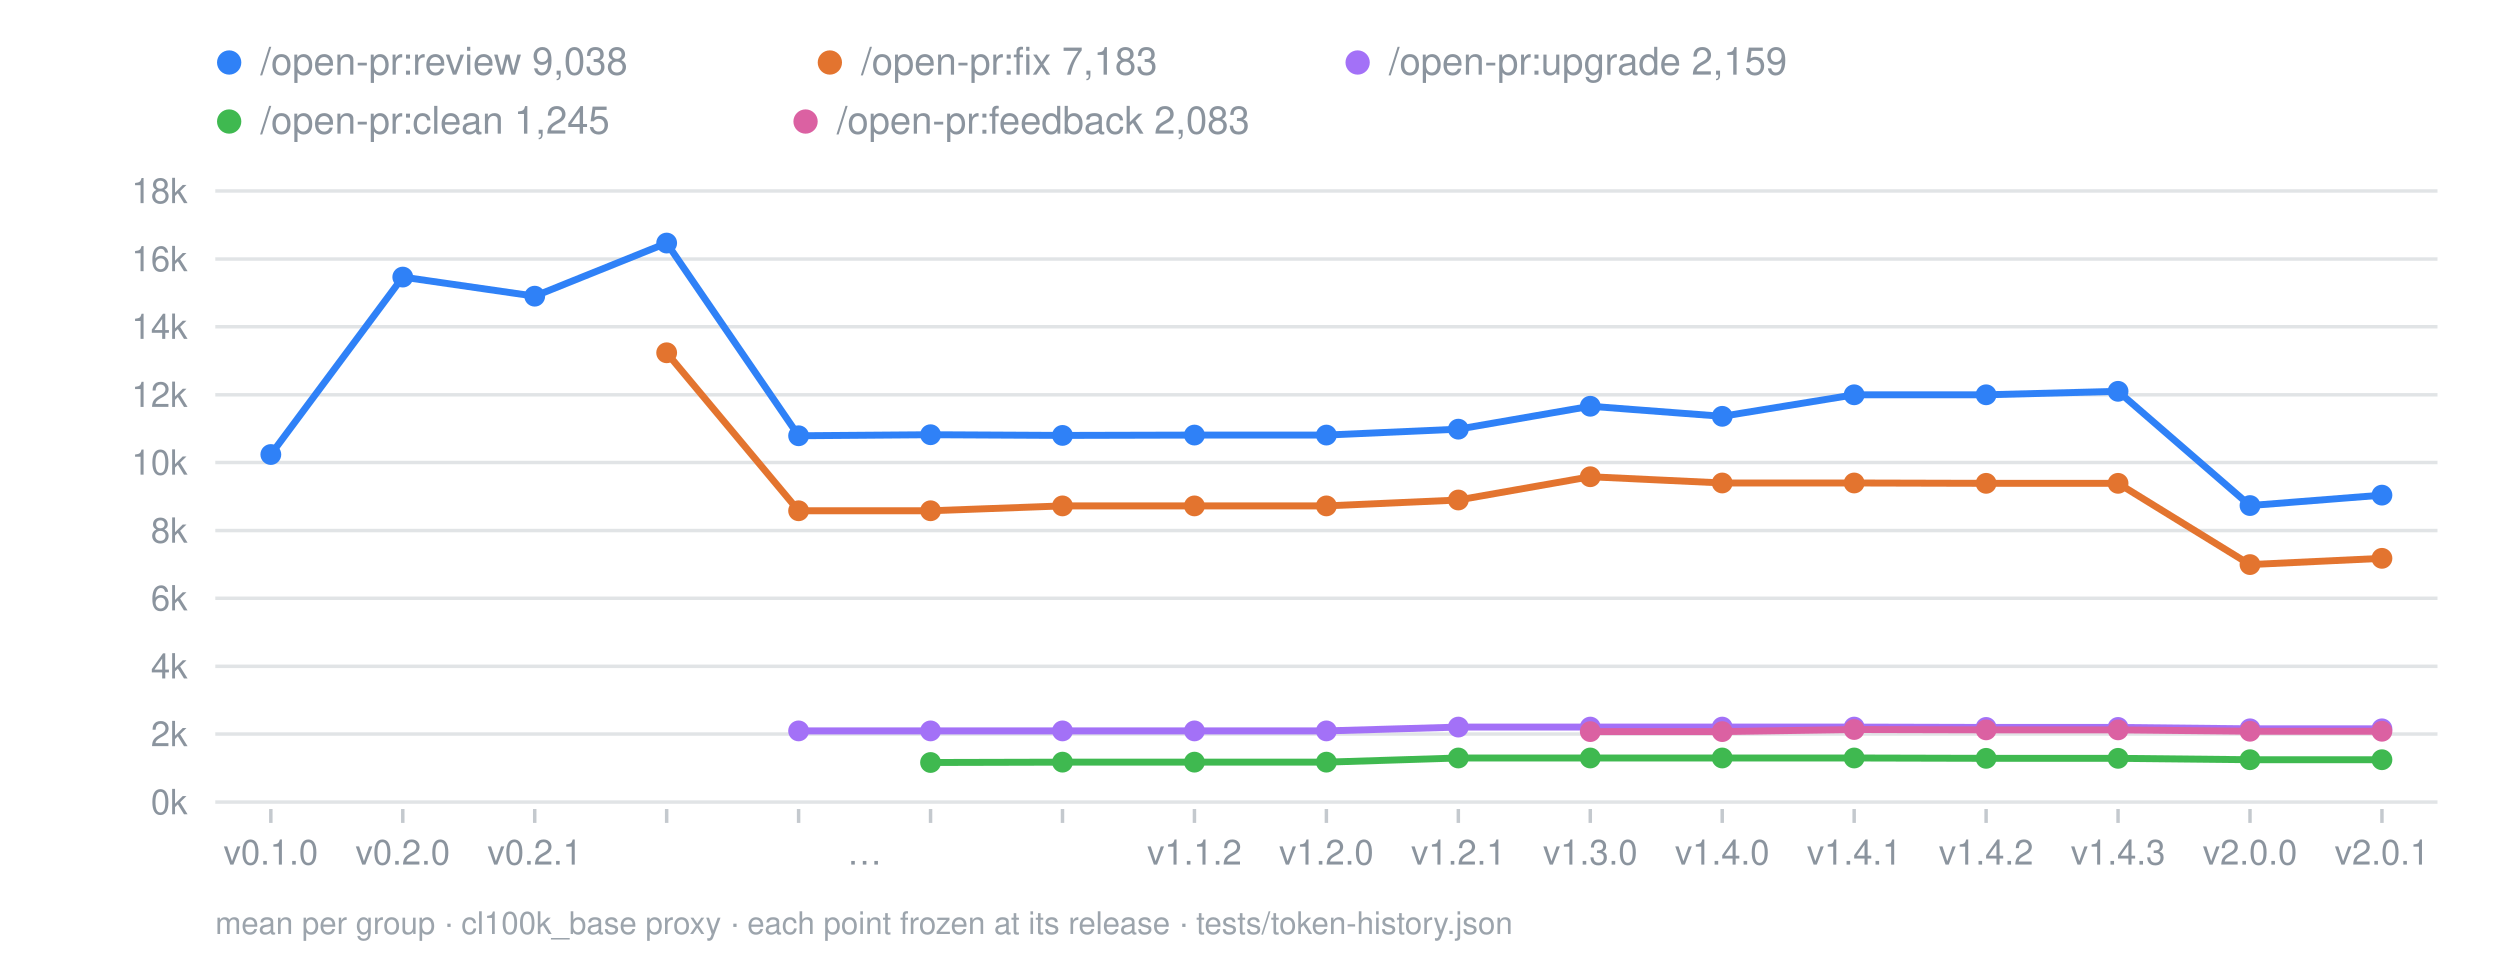
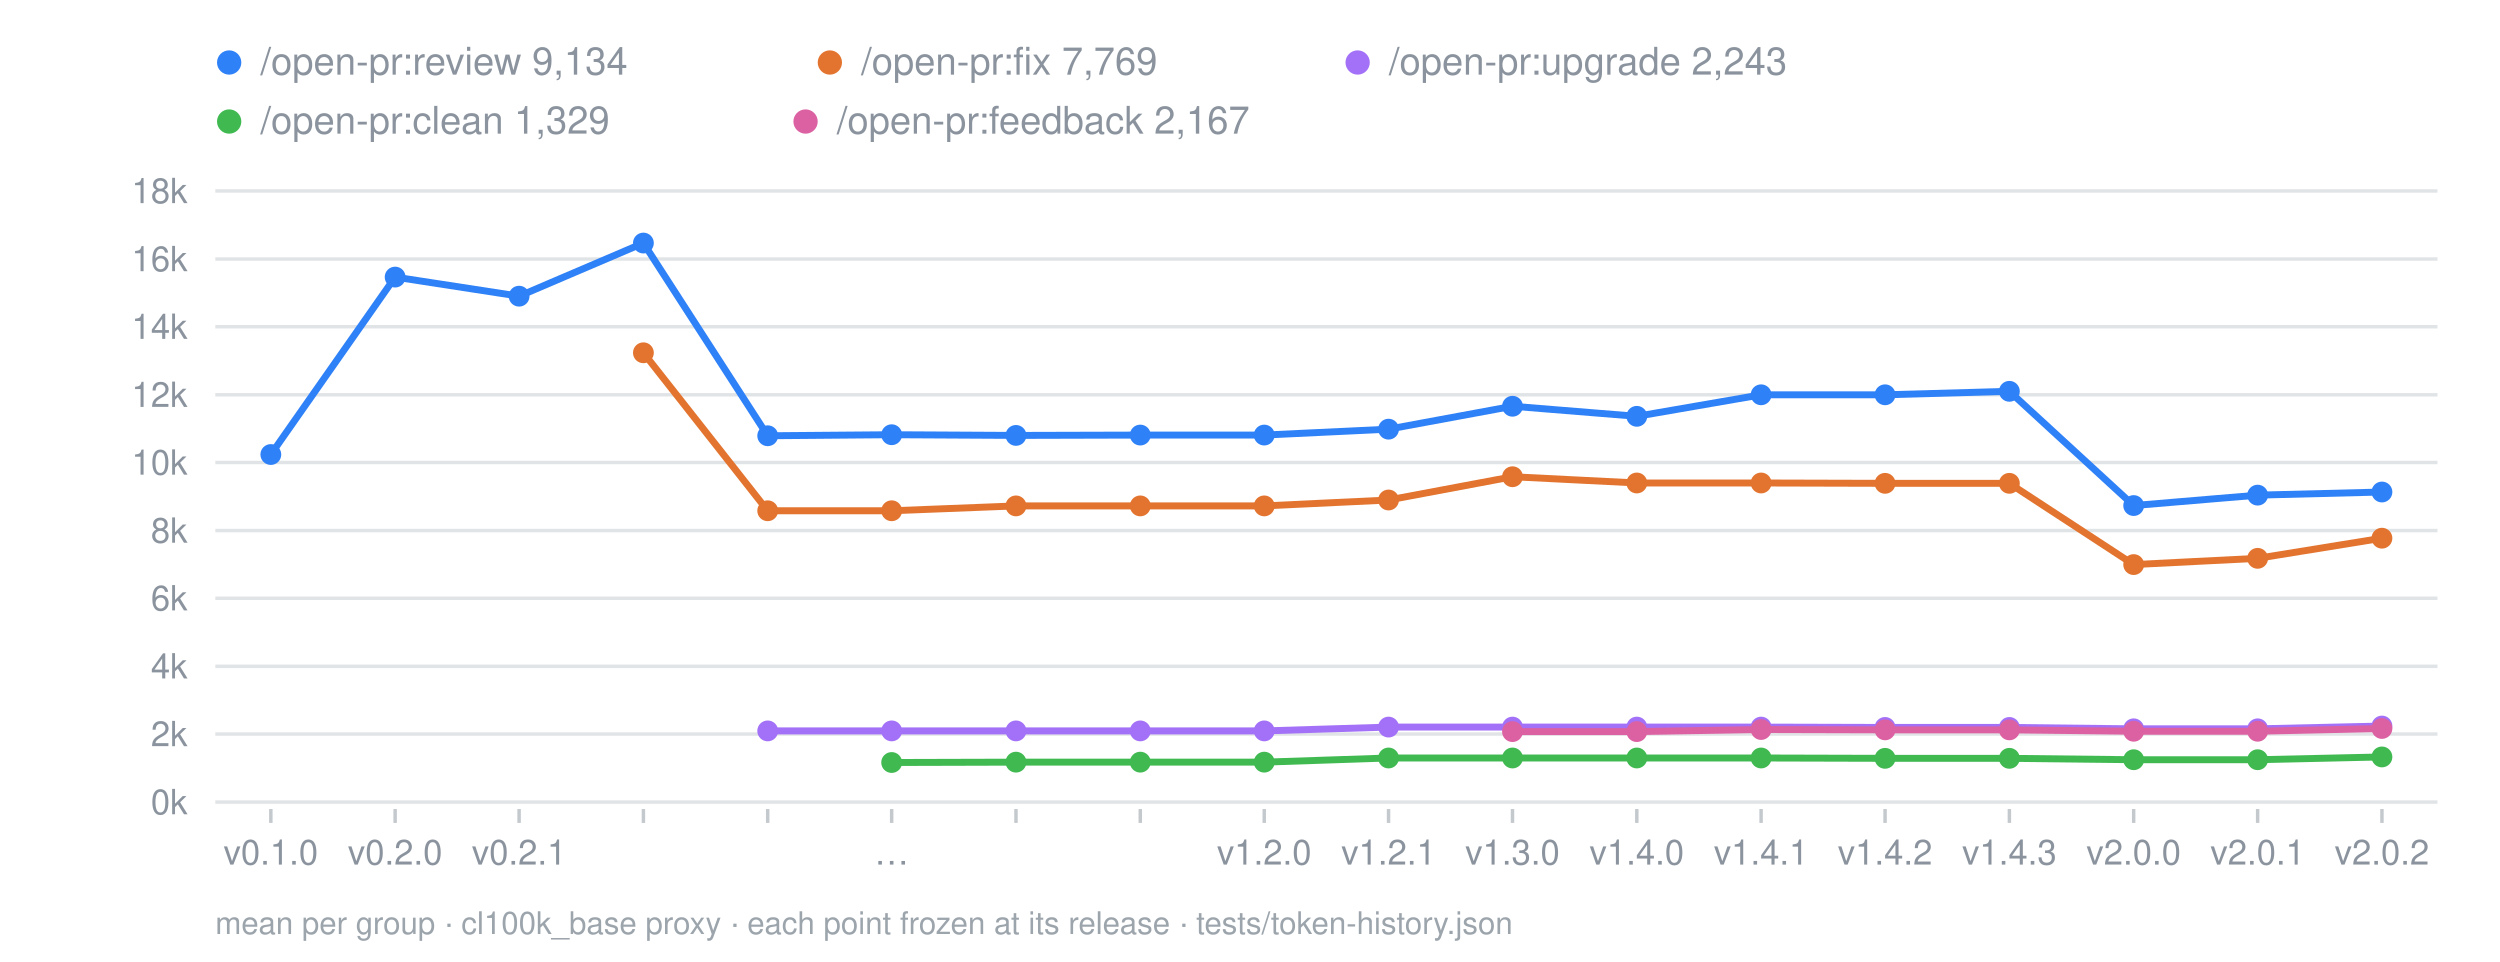
<svg xmlns="http://www.w3.org/2000/svg" viewBox="0 0 720 277" width="720" height="277" font-family="system-ui,-apple-system,Segoe UI,Helvetica,Arial,sans-serif" role="img" aria-label="Context cost per release, one line per command">
  <line x1="62" y1="231.0" x2="702" y2="231.0" stroke="#8b949e" stroke-opacity="0.25" />
  <text x="54" y="234.5" text-anchor="end" font-size="10" fill="#8b949e">0k</text>
  <line x1="62" y1="211.4" x2="702" y2="211.4" stroke="#8b949e" stroke-opacity="0.25" />
  <text x="54" y="214.9" text-anchor="end" font-size="10" fill="#8b949e">2k</text>
  <line x1="62" y1="191.9" x2="702" y2="191.9" stroke="#8b949e" stroke-opacity="0.25" />
  <text x="54" y="195.4" text-anchor="end" font-size="10" fill="#8b949e">4k</text>
  <line x1="62" y1="172.3" x2="702" y2="172.3" stroke="#8b949e" stroke-opacity="0.25" />
  <text x="54" y="175.8" text-anchor="end" font-size="10" fill="#8b949e">6k</text>
  <line x1="62" y1="152.8" x2="702" y2="152.8" stroke="#8b949e" stroke-opacity="0.25" />
  <text x="54" y="156.3" text-anchor="end" font-size="10" fill="#8b949e">8k</text>
  <line x1="62" y1="133.2" x2="702" y2="133.2" stroke="#8b949e" stroke-opacity="0.25" />
  <text x="54" y="136.7" text-anchor="end" font-size="10" fill="#8b949e">10k</text>
  <line x1="62" y1="113.7" x2="702" y2="113.7" stroke="#8b949e" stroke-opacity="0.25" />
  <text x="54" y="117.2" text-anchor="end" font-size="10" fill="#8b949e">12k</text>
  <line x1="62" y1="94.1" x2="702" y2="94.1" stroke="#8b949e" stroke-opacity="0.25" />
  <text x="54" y="97.6" text-anchor="end" font-size="10" fill="#8b949e">14k</text>
  <line x1="62" y1="74.6" x2="702" y2="74.6" stroke="#8b949e" stroke-opacity="0.25" />
  <text x="54" y="78.1" text-anchor="end" font-size="10" fill="#8b949e">16k</text>
  <line x1="62" y1="55.0" x2="702" y2="55.0" stroke="#8b949e" stroke-opacity="0.25" />
  <text x="54" y="58.5" text-anchor="end" font-size="10" fill="#8b949e">18k</text>
  <line x1="78.0" y1="233.0" x2="78.0" y2="237.0" stroke="#8b949e" stroke-opacity="0.5" />
  <text x="78.0" y="249.0" text-anchor="middle" font-size="10" fill="#8b949e">v0.1.0</text>
-   <line x1="116.0" y1="233.0" x2="116.0" y2="237.0" stroke="#8b949e" stroke-opacity="0.5" />
-   <text x="116.0" y="249.0" text-anchor="middle" font-size="10" fill="#8b949e">v0.2.0</text>
-   <line x1="154.0" y1="233.0" x2="154.0" y2="237.0" stroke="#8b949e" stroke-opacity="0.5" />
-   <text x="154.0" y="249.0" text-anchor="middle" font-size="10" fill="#8b949e">v0.2.1</text>
-   <line x1="192.0" y1="233.0" x2="192.0" y2="237.0" stroke="#8b949e" stroke-opacity="0.5" />
-   <line x1="230.0" y1="233.0" x2="230.0" y2="237.0" stroke="#8b949e" stroke-opacity="0.5" />
-   <line x1="268.0" y1="233.0" x2="268.0" y2="237.0" stroke="#8b949e" stroke-opacity="0.5" />
-   <line x1="306.0" y1="233.0" x2="306.0" y2="237.0" stroke="#8b949e" stroke-opacity="0.5" />
-   <line x1="344.0" y1="233.0" x2="344.0" y2="237.0" stroke="#8b949e" stroke-opacity="0.5" />
-   <text x="344.0" y="249.0" text-anchor="middle" font-size="10" fill="#8b949e">v1.1.2</text>
-   <line x1="382.0" y1="233.0" x2="382.0" y2="237.0" stroke="#8b949e" stroke-opacity="0.5" />
-   <text x="382.0" y="249.0" text-anchor="middle" font-size="10" fill="#8b949e">v1.2.0</text>
-   <line x1="420.0" y1="233.0" x2="420.0" y2="237.0" stroke="#8b949e" stroke-opacity="0.5" />
-   <text x="420.0" y="249.0" text-anchor="middle" font-size="10" fill="#8b949e">v1.2.1</text>
-   <line x1="458.0" y1="233.0" x2="458.0" y2="237.0" stroke="#8b949e" stroke-opacity="0.5" />
-   <text x="458.0" y="249.0" text-anchor="middle" font-size="10" fill="#8b949e">v1.3.0</text>
-   <line x1="496.0" y1="233.0" x2="496.0" y2="237.0" stroke="#8b949e" stroke-opacity="0.5" />
-   <text x="496.0" y="249.0" text-anchor="middle" font-size="10" fill="#8b949e">v1.4.0</text>
-   <line x1="534.0" y1="233.0" x2="534.0" y2="237.0" stroke="#8b949e" stroke-opacity="0.5" />
-   <text x="534.0" y="249.0" text-anchor="middle" font-size="10" fill="#8b949e">v1.4.1</text>
-   <line x1="572.0" y1="233.0" x2="572.0" y2="237.0" stroke="#8b949e" stroke-opacity="0.5" />
-   <text x="572.0" y="249.0" text-anchor="middle" font-size="10" fill="#8b949e">v1.4.2</text>
-   <line x1="610.0" y1="233.0" x2="610.0" y2="237.0" stroke="#8b949e" stroke-opacity="0.5" />
-   <text x="610.0" y="249.0" text-anchor="middle" font-size="10" fill="#8b949e">v1.4.3</text>
-   <line x1="648.0" y1="233.0" x2="648.0" y2="237.0" stroke="#8b949e" stroke-opacity="0.5" />
-   <text x="648.0" y="249.0" text-anchor="middle" font-size="10" fill="#8b949e">v2.0.0</text>
+   <line x1="113.8" y1="233.0" x2="113.8" y2="237.0" stroke="#8b949e" stroke-opacity="0.5" />
+   <text x="113.8" y="249.0" text-anchor="middle" font-size="10" fill="#8b949e">v0.2.0</text>
+   <line x1="149.5" y1="233.0" x2="149.5" y2="237.0" stroke="#8b949e" stroke-opacity="0.5" />
+   <text x="149.5" y="249.0" text-anchor="middle" font-size="10" fill="#8b949e">v0.2.1</text>
+   <line x1="185.3" y1="233.0" x2="185.3" y2="237.0" stroke="#8b949e" stroke-opacity="0.5" />
+   <line x1="221.1" y1="233.0" x2="221.1" y2="237.0" stroke="#8b949e" stroke-opacity="0.5" />
+   <line x1="256.8" y1="233.0" x2="256.8" y2="237.0" stroke="#8b949e" stroke-opacity="0.5" />
+   <line x1="292.6" y1="233.0" x2="292.6" y2="237.0" stroke="#8b949e" stroke-opacity="0.5" />
+   <line x1="328.4" y1="233.0" x2="328.4" y2="237.0" stroke="#8b949e" stroke-opacity="0.5" />
+   <line x1="364.1" y1="233.0" x2="364.1" y2="237.0" stroke="#8b949e" stroke-opacity="0.5" />
+   <text x="364.1" y="249.0" text-anchor="middle" font-size="10" fill="#8b949e">v1.2.0</text>
+   <line x1="399.9" y1="233.0" x2="399.9" y2="237.0" stroke="#8b949e" stroke-opacity="0.5" />
+   <text x="399.9" y="249.0" text-anchor="middle" font-size="10" fill="#8b949e">v1.2.1</text>
+   <line x1="435.6" y1="233.0" x2="435.6" y2="237.0" stroke="#8b949e" stroke-opacity="0.5" />
+   <text x="435.6" y="249.0" text-anchor="middle" font-size="10" fill="#8b949e">v1.3.0</text>
+   <line x1="471.4" y1="233.0" x2="471.4" y2="237.0" stroke="#8b949e" stroke-opacity="0.5" />
+   <text x="471.4" y="249.0" text-anchor="middle" font-size="10" fill="#8b949e">v1.4.0</text>
+   <line x1="507.2" y1="233.0" x2="507.2" y2="237.0" stroke="#8b949e" stroke-opacity="0.5" />
+   <text x="507.2" y="249.0" text-anchor="middle" font-size="10" fill="#8b949e">v1.4.1</text>
+   <line x1="542.9" y1="233.0" x2="542.9" y2="237.0" stroke="#8b949e" stroke-opacity="0.5" />
+   <text x="542.9" y="249.0" text-anchor="middle" font-size="10" fill="#8b949e">v1.4.2</text>
+   <line x1="578.7" y1="233.0" x2="578.7" y2="237.0" stroke="#8b949e" stroke-opacity="0.5" />
+   <text x="578.7" y="249.0" text-anchor="middle" font-size="10" fill="#8b949e">v1.4.3</text>
+   <line x1="614.5" y1="233.0" x2="614.5" y2="237.0" stroke="#8b949e" stroke-opacity="0.5" />
+   <text x="614.5" y="249.0" text-anchor="middle" font-size="10" fill="#8b949e">v2.0.0</text>
+   <line x1="650.2" y1="233.0" x2="650.2" y2="237.0" stroke="#8b949e" stroke-opacity="0.5" />
+   <text x="650.2" y="249.0" text-anchor="middle" font-size="10" fill="#8b949e">v2.0.1</text>
  <line x1="686.0" y1="233.0" x2="686.0" y2="237.0" stroke="#8b949e" stroke-opacity="0.5" />
-   <text x="686.0" y="249.0" text-anchor="middle" font-size="10" fill="#8b949e">v2.0.1</text>
-   <text x="249.0" y="249.0" text-anchor="middle" font-size="10" fill="#8b949e">…</text>
-   <polyline points="78.0,130.9 116.0,79.8 154.0,85.3 192.0,70.0 230.0,125.5 268.0,125.2 306.0,125.4 344.0,125.3 382.0,125.3 420.0,123.6 458.0,117.0 496.0,119.9 534.0,113.7 572.0,113.7 610.0,112.7 648.0,145.6 686.0,142.6" fill="none" stroke="#2f81f7" stroke-width="2" stroke-linejoin="round" />
+   <text x="686.0" y="249.0" text-anchor="middle" font-size="10" fill="#8b949e">v2.0.2</text>
+   <text x="256.8" y="249.0" text-anchor="middle" font-size="10" fill="#8b949e">…</text>
+   <polyline points="78.0,130.9 113.8,79.8 149.5,85.3 185.3,70.0 221.1,125.5 256.8,125.2 292.6,125.4 328.4,125.3 364.1,125.3 399.9,123.6 435.6,117.0 471.4,119.9 507.2,113.7 542.9,113.7 578.7,112.7 614.5,145.6 650.2,142.6 686.0,141.7" fill="none" stroke="#2f81f7" stroke-width="2" stroke-linejoin="round" />
  <circle cx="78.0" cy="130.9" r="3" fill="#2f81f7" />
-   <circle cx="116.0" cy="79.8" r="3" fill="#2f81f7" />
-   <circle cx="154.0" cy="85.3" r="3" fill="#2f81f7" />
-   <circle cx="192.0" cy="70.0" r="3" fill="#2f81f7" />
-   <circle cx="230.0" cy="125.5" r="3" fill="#2f81f7" />
-   <circle cx="268.0" cy="125.2" r="3" fill="#2f81f7" />
-   <circle cx="306.0" cy="125.4" r="3" fill="#2f81f7" />
-   <circle cx="344.0" cy="125.3" r="3" fill="#2f81f7" />
-   <circle cx="382.0" cy="125.3" r="3" fill="#2f81f7" />
-   <circle cx="420.0" cy="123.6" r="3" fill="#2f81f7" />
-   <circle cx="458.0" cy="117.0" r="3" fill="#2f81f7" />
-   <circle cx="496.0" cy="119.9" r="3" fill="#2f81f7" />
-   <circle cx="534.0" cy="113.7" r="3" fill="#2f81f7" />
-   <circle cx="572.0" cy="113.7" r="3" fill="#2f81f7" />
-   <circle cx="610.0" cy="112.7" r="3" fill="#2f81f7" />
-   <circle cx="648.0" cy="145.6" r="3" fill="#2f81f7" />
-   <circle cx="686.0" cy="142.6" r="3" fill="#2f81f7" />
-   <polyline points="192.0,101.6 230.0,147.1 268.0,147.1 306.0,145.7 344.0,145.7 382.0,145.7 420.0,144.0 458.0,137.3 496.0,139.1 534.0,139.1 572.0,139.2 610.0,139.2 648.0,162.6 686.0,160.8" fill="none" stroke="#e3742f" stroke-width="2" stroke-linejoin="round" />
-   <circle cx="192.0" cy="101.6" r="3" fill="#e3742f" />
-   <circle cx="230.0" cy="147.1" r="3" fill="#e3742f" />
-   <circle cx="268.0" cy="147.1" r="3" fill="#e3742f" />
-   <circle cx="306.0" cy="145.7" r="3" fill="#e3742f" />
-   <circle cx="344.0" cy="145.7" r="3" fill="#e3742f" />
-   <circle cx="382.0" cy="145.7" r="3" fill="#e3742f" />
-   <circle cx="420.0" cy="144.0" r="3" fill="#e3742f" />
-   <circle cx="458.0" cy="137.3" r="3" fill="#e3742f" />
-   <circle cx="496.0" cy="139.1" r="3" fill="#e3742f" />
-   <circle cx="534.0" cy="139.1" r="3" fill="#e3742f" />
-   <circle cx="572.0" cy="139.2" r="3" fill="#e3742f" />
-   <circle cx="610.0" cy="139.2" r="3" fill="#e3742f" />
-   <circle cx="648.0" cy="162.6" r="3" fill="#e3742f" />
-   <circle cx="686.0" cy="160.8" r="3" fill="#e3742f" />
-   <polyline points="230.0,210.5 268.0,210.5 306.0,210.5 344.0,210.5 382.0,210.5 420.0,209.4 458.0,209.4 496.0,209.4 534.0,209.4 572.0,209.5 610.0,209.5 648.0,209.9 686.0,209.9" fill="none" stroke="#a371f7" stroke-width="2" stroke-linejoin="round" />
-   <circle cx="230.0" cy="210.5" r="3" fill="#a371f7" />
-   <circle cx="268.0" cy="210.5" r="3" fill="#a371f7" />
-   <circle cx="306.0" cy="210.5" r="3" fill="#a371f7" />
-   <circle cx="344.0" cy="210.5" r="3" fill="#a371f7" />
-   <circle cx="382.0" cy="210.5" r="3" fill="#a371f7" />
-   <circle cx="420.0" cy="209.4" r="3" fill="#a371f7" />
-   <circle cx="458.0" cy="209.4" r="3" fill="#a371f7" />
-   <circle cx="496.0" cy="209.4" r="3" fill="#a371f7" />
-   <circle cx="534.0" cy="209.4" r="3" fill="#a371f7" />
-   <circle cx="572.0" cy="209.5" r="3" fill="#a371f7" />
-   <circle cx="610.0" cy="209.5" r="3" fill="#a371f7" />
-   <circle cx="648.0" cy="209.9" r="3" fill="#a371f7" />
-   <circle cx="686.0" cy="209.9" r="3" fill="#a371f7" />
-   <polyline points="268.0,219.6 306.0,219.5 344.0,219.5 382.0,219.5 420.0,218.3 458.0,218.3 496.0,218.3 534.0,218.3 572.0,218.4 610.0,218.4 648.0,218.8 686.0,218.8" fill="none" stroke="#3fb950" stroke-width="2" stroke-linejoin="round" />
-   <circle cx="268.0" cy="219.6" r="3" fill="#3fb950" />
-   <circle cx="306.0" cy="219.5" r="3" fill="#3fb950" />
-   <circle cx="344.0" cy="219.5" r="3" fill="#3fb950" />
-   <circle cx="382.0" cy="219.5" r="3" fill="#3fb950" />
-   <circle cx="420.0" cy="218.3" r="3" fill="#3fb950" />
-   <circle cx="458.0" cy="218.3" r="3" fill="#3fb950" />
-   <circle cx="496.0" cy="218.3" r="3" fill="#3fb950" />
-   <circle cx="534.0" cy="218.3" r="3" fill="#3fb950" />
-   <circle cx="572.0" cy="218.4" r="3" fill="#3fb950" />
-   <circle cx="610.0" cy="218.4" r="3" fill="#3fb950" />
-   <circle cx="648.0" cy="218.8" r="3" fill="#3fb950" />
-   <circle cx="686.0" cy="218.8" r="3" fill="#3fb950" />
-   <polyline points="458.0,210.7 496.0,210.7 534.0,210.1 572.0,210.2 610.0,210.2 648.0,210.6 686.0,210.6" fill="none" stroke="#db61a2" stroke-width="2" stroke-linejoin="round" />
-   <circle cx="458.0" cy="210.7" r="3" fill="#db61a2" />
-   <circle cx="496.0" cy="210.7" r="3" fill="#db61a2" />
-   <circle cx="534.0" cy="210.1" r="3" fill="#db61a2" />
-   <circle cx="572.0" cy="210.2" r="3" fill="#db61a2" />
-   <circle cx="610.0" cy="210.2" r="3" fill="#db61a2" />
-   <circle cx="648.0" cy="210.6" r="3" fill="#db61a2" />
-   <circle cx="686.0" cy="210.6" r="3" fill="#db61a2" />
+   <circle cx="113.8" cy="79.8" r="3" fill="#2f81f7" />
+   <circle cx="149.5" cy="85.3" r="3" fill="#2f81f7" />
+   <circle cx="185.3" cy="70.0" r="3" fill="#2f81f7" />
+   <circle cx="221.1" cy="125.5" r="3" fill="#2f81f7" />
+   <circle cx="256.8" cy="125.2" r="3" fill="#2f81f7" />
+   <circle cx="292.6" cy="125.4" r="3" fill="#2f81f7" />
+   <circle cx="328.4" cy="125.3" r="3" fill="#2f81f7" />
+   <circle cx="364.1" cy="125.3" r="3" fill="#2f81f7" />
+   <circle cx="399.9" cy="123.6" r="3" fill="#2f81f7" />
+   <circle cx="435.6" cy="117.0" r="3" fill="#2f81f7" />
+   <circle cx="471.4" cy="119.9" r="3" fill="#2f81f7" />
+   <circle cx="507.2" cy="113.7" r="3" fill="#2f81f7" />
+   <circle cx="542.9" cy="113.7" r="3" fill="#2f81f7" />
+   <circle cx="578.7" cy="112.7" r="3" fill="#2f81f7" />
+   <circle cx="614.5" cy="145.6" r="3" fill="#2f81f7" />
+   <circle cx="650.2" cy="142.6" r="3" fill="#2f81f7" />
+   <circle cx="686.0" cy="141.7" r="3" fill="#2f81f7" />
+   <polyline points="185.3,101.6 221.1,147.1 256.8,147.1 292.6,145.7 328.4,145.7 364.1,145.7 399.9,144.0 435.6,137.3 471.4,139.1 507.2,139.1 542.9,139.2 578.7,139.2 614.5,162.6 650.2,160.8 686.0,155.0" fill="none" stroke="#e3742f" stroke-width="2" stroke-linejoin="round" />
+   <circle cx="185.3" cy="101.6" r="3" fill="#e3742f" />
+   <circle cx="221.1" cy="147.1" r="3" fill="#e3742f" />
+   <circle cx="256.8" cy="147.1" r="3" fill="#e3742f" />
+   <circle cx="292.6" cy="145.7" r="3" fill="#e3742f" />
+   <circle cx="328.4" cy="145.7" r="3" fill="#e3742f" />
+   <circle cx="364.1" cy="145.7" r="3" fill="#e3742f" />
+   <circle cx="399.9" cy="144.0" r="3" fill="#e3742f" />
+   <circle cx="435.6" cy="137.3" r="3" fill="#e3742f" />
+   <circle cx="471.4" cy="139.1" r="3" fill="#e3742f" />
+   <circle cx="507.2" cy="139.1" r="3" fill="#e3742f" />
+   <circle cx="542.9" cy="139.2" r="3" fill="#e3742f" />
+   <circle cx="578.7" cy="139.2" r="3" fill="#e3742f" />
+   <circle cx="614.5" cy="162.6" r="3" fill="#e3742f" />
+   <circle cx="650.2" cy="160.8" r="3" fill="#e3742f" />
+   <circle cx="686.0" cy="155.0" r="3" fill="#e3742f" />
+   <polyline points="221.1,210.5 256.8,210.5 292.6,210.5 328.4,210.5 364.1,210.5 399.9,209.4 435.6,209.4 471.4,209.4 507.2,209.4 542.9,209.5 578.7,209.5 614.5,209.9 650.2,209.9 686.0,209.1" fill="none" stroke="#a371f7" stroke-width="2" stroke-linejoin="round" />
+   <circle cx="221.1" cy="210.5" r="3" fill="#a371f7" />
+   <circle cx="256.8" cy="210.5" r="3" fill="#a371f7" />
+   <circle cx="292.6" cy="210.5" r="3" fill="#a371f7" />
+   <circle cx="328.4" cy="210.5" r="3" fill="#a371f7" />
+   <circle cx="364.1" cy="210.5" r="3" fill="#a371f7" />
+   <circle cx="399.9" cy="209.4" r="3" fill="#a371f7" />
+   <circle cx="435.6" cy="209.4" r="3" fill="#a371f7" />
+   <circle cx="471.4" cy="209.4" r="3" fill="#a371f7" />
+   <circle cx="507.2" cy="209.4" r="3" fill="#a371f7" />
+   <circle cx="542.9" cy="209.5" r="3" fill="#a371f7" />
+   <circle cx="578.7" cy="209.5" r="3" fill="#a371f7" />
+   <circle cx="614.5" cy="209.9" r="3" fill="#a371f7" />
+   <circle cx="650.2" cy="209.9" r="3" fill="#a371f7" />
+   <circle cx="686.0" cy="209.1" r="3" fill="#a371f7" />
+   <polyline points="256.8,219.6 292.6,219.5 328.4,219.5 364.1,219.5 399.9,218.3 435.6,218.3 471.4,218.3 507.2,218.3 542.9,218.4 578.7,218.4 614.5,218.8 650.2,218.8 686.0,218.0" fill="none" stroke="#3fb950" stroke-width="2" stroke-linejoin="round" />
+   <circle cx="256.8" cy="219.6" r="3" fill="#3fb950" />
+   <circle cx="292.6" cy="219.5" r="3" fill="#3fb950" />
+   <circle cx="328.4" cy="219.5" r="3" fill="#3fb950" />
+   <circle cx="364.1" cy="219.5" r="3" fill="#3fb950" />
+   <circle cx="399.9" cy="218.3" r="3" fill="#3fb950" />
+   <circle cx="435.6" cy="218.3" r="3" fill="#3fb950" />
+   <circle cx="471.4" cy="218.3" r="3" fill="#3fb950" />
+   <circle cx="507.2" cy="218.3" r="3" fill="#3fb950" />
+   <circle cx="542.9" cy="218.4" r="3" fill="#3fb950" />
+   <circle cx="578.7" cy="218.4" r="3" fill="#3fb950" />
+   <circle cx="614.5" cy="218.8" r="3" fill="#3fb950" />
+   <circle cx="650.2" cy="218.8" r="3" fill="#3fb950" />
+   <circle cx="686.0" cy="218.0" r="3" fill="#3fb950" />
+   <polyline points="435.6,210.7 471.4,210.7 507.2,210.1 542.9,210.2 578.7,210.2 614.5,210.6 650.2,210.6 686.0,209.8" fill="none" stroke="#db61a2" stroke-width="2" stroke-linejoin="round" />
+   <circle cx="435.6" cy="210.7" r="3" fill="#db61a2" />
+   <circle cx="471.4" cy="210.7" r="3" fill="#db61a2" />
+   <circle cx="507.2" cy="210.1" r="3" fill="#db61a2" />
+   <circle cx="542.9" cy="210.2" r="3" fill="#db61a2" />
+   <circle cx="578.7" cy="210.2" r="3" fill="#db61a2" />
+   <circle cx="614.5" cy="210.6" r="3" fill="#db61a2" />
+   <circle cx="650.2" cy="210.6" r="3" fill="#db61a2" />
+   <circle cx="686.0" cy="209.8" r="3" fill="#db61a2" />
  <circle cx="66" cy="18" r="3.5" fill="#2f81f7" />
-   <text x="75" y="21.5" font-size="11" fill="#8b949e">/open-pr:review 9,038</text>
+   <text x="75" y="21.5" font-size="11" fill="#8b949e">/open-pr:review 9,134</text>
  <circle cx="239.0" cy="18" r="3.5" fill="#e3742f" />
-   <text x="248.0" y="21.5" font-size="11" fill="#8b949e">/open-pr:fix 7,183</text>
+   <text x="248.0" y="21.5" font-size="11" fill="#8b949e">/open-pr:fix 7,769</text>
  <circle cx="391.0" cy="18" r="3.5" fill="#a371f7" />
-   <text x="400.0" y="21.5" font-size="11" fill="#8b949e">/open-pr:upgrade 2,159</text>
+   <text x="400.0" y="21.5" font-size="11" fill="#8b949e">/open-pr:upgrade 2,243</text>
  <circle cx="66" cy="35" r="3.5" fill="#3fb950" />
-   <text x="75" y="38.5" font-size="11" fill="#8b949e">/open-pr:clean 1,245</text>
+   <text x="75" y="38.5" font-size="11" fill="#8b949e">/open-pr:clean 1,329</text>
  <circle cx="232.0" cy="35" r="3.5" fill="#db61a2" />
-   <text x="241.0" y="38.5" font-size="11" fill="#8b949e">/open-pr:feedback 2,083</text>
+   <text x="241.0" y="38.5" font-size="11" fill="#8b949e">/open-pr:feedback 2,167</text>
  <text x="62" y="269" font-size="9" fill="#8b949e" fill-opacity="0.85">mean per group · cl100k_base proxy · each point frozen at its release · tests/token-history.json</text>
</svg>
